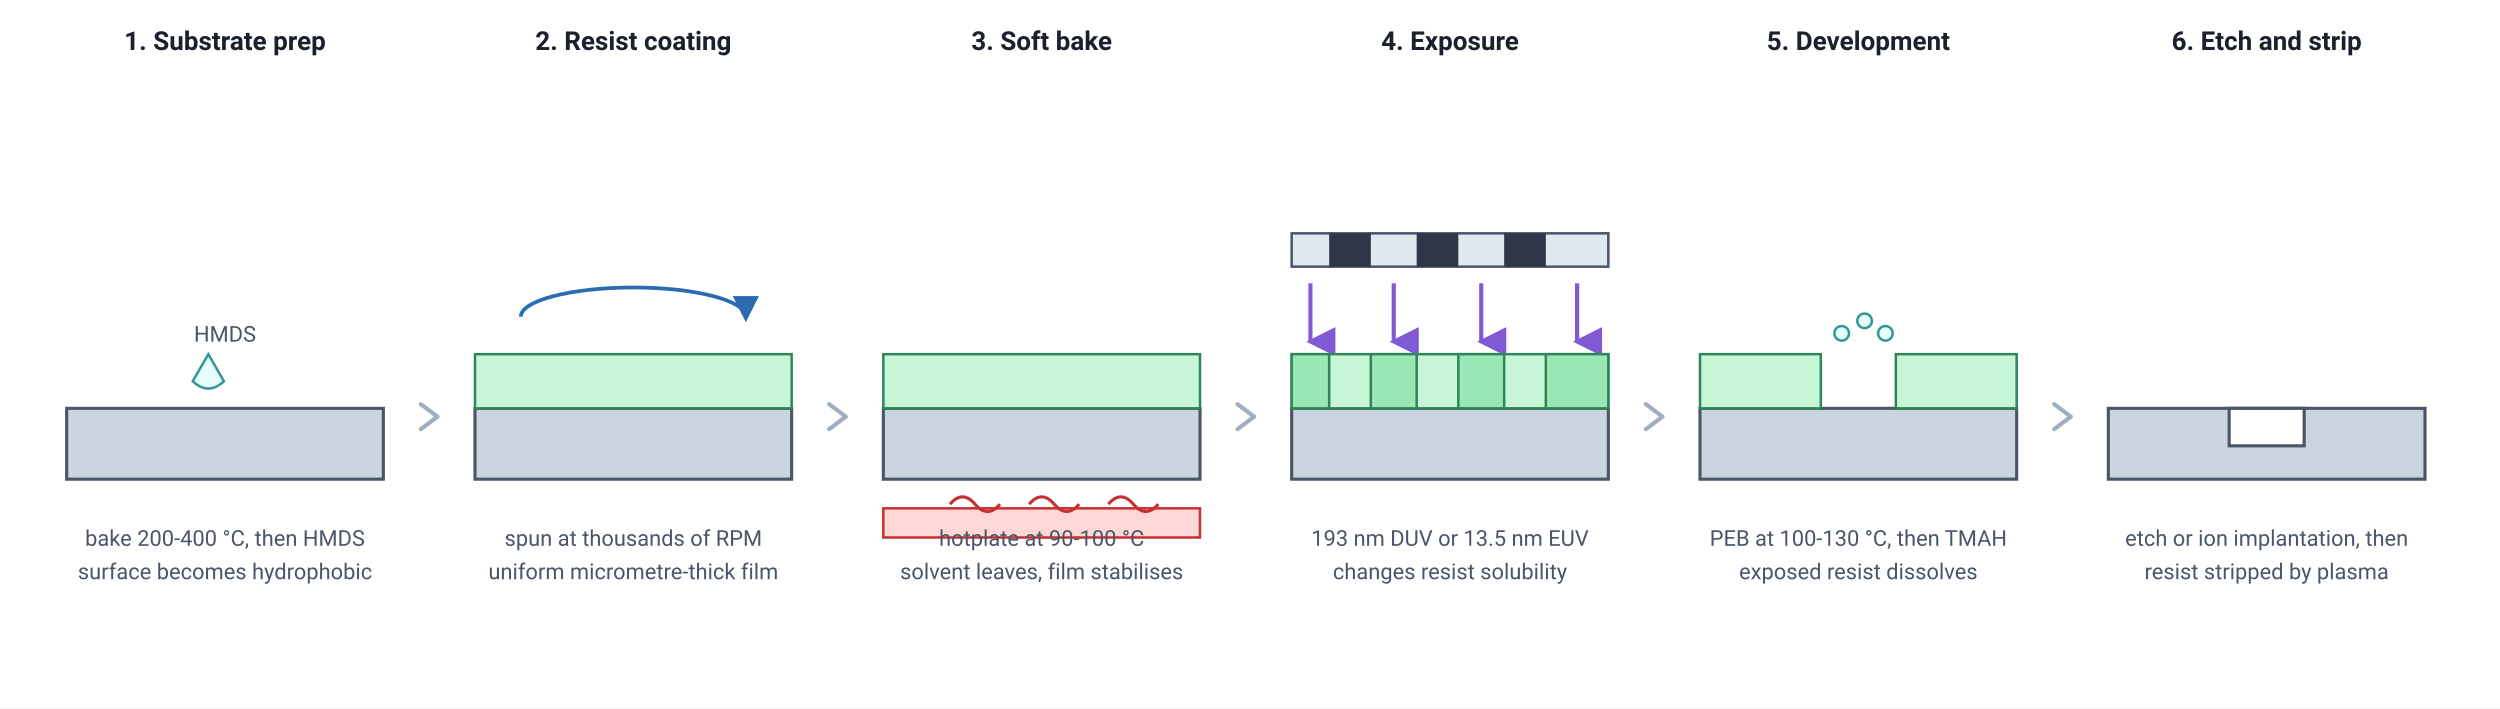
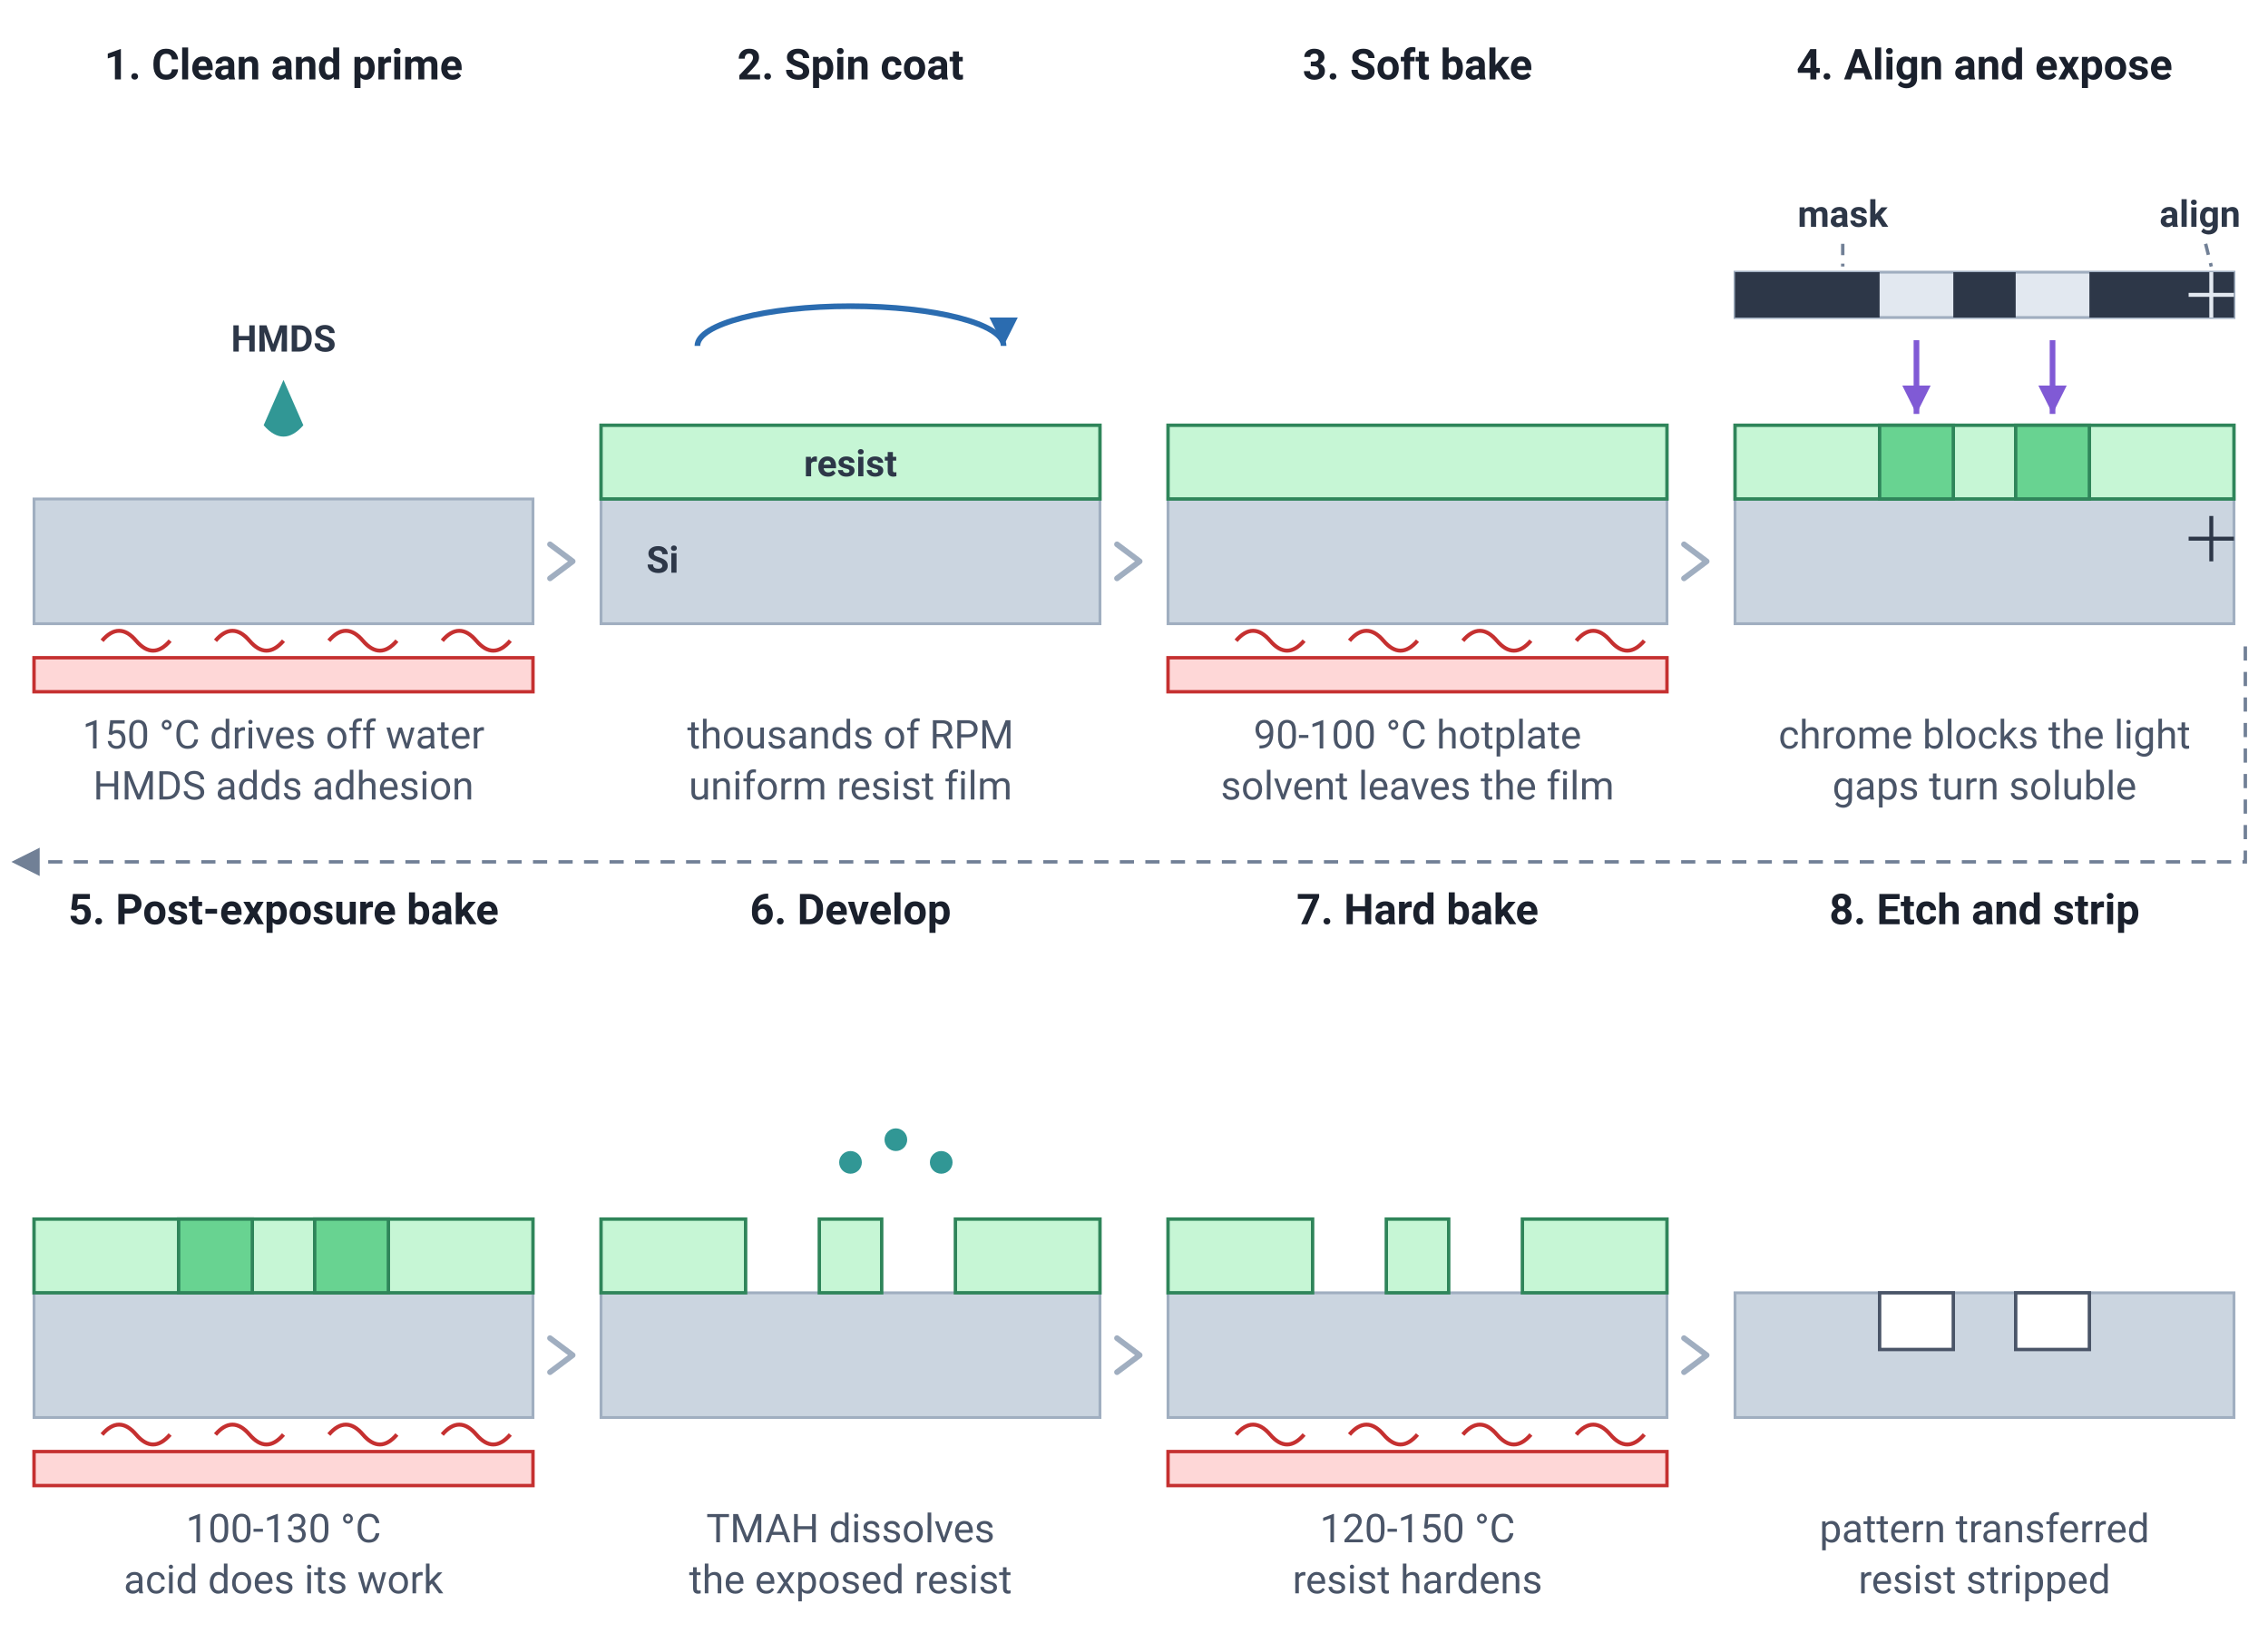
- <svg xmlns="http://www.w3.org/2000/svg" width="1200" height="340" viewBox="0 0 1200 340" role="img">
-   <rect width="1200" height="340" fill="#ffffff" />
+ <svg xmlns="http://www.w3.org/2000/svg" width="800" height="576" viewBox="0 0 800 576" role="img">
+   <rect width="800" height="576" fill="#ffffff" />
  <defs>
-     <marker id="lithArrow" markerWidth="7" markerHeight="7" refX="3.5" refY="6" orient="auto">
-       <path d="M0,0 L7,0 L3.5,7 z" fill="#805ad5" />
+     <marker id="ltArrow" markerUnits="userSpaceOnUse" markerWidth="10" markerHeight="10" refX="10" refY="5" orient="auto-start-reverse">
+       <path d="M 0 0 L 10 5 L 0 10 z" fill="#805ad5" />
    </marker>
-     <marker id="lithSpin" markerWidth="7" markerHeight="7" refX="5.5" refY="3.5" orient="auto">
-       <path d="M0,0 L7,3.5 L0,7 z" fill="#2b6cb0" />
+     <marker id="spArrow" markerUnits="userSpaceOnUse" markerWidth="10" markerHeight="10" refX="10" refY="5" orient="auto-start-reverse">
+       <path d="M 0 0 L 10 5 L 0 10 z" fill="#2b6cb0" />
+     </marker>
+     <marker id="wrArrow" markerUnits="userSpaceOnUse" markerWidth="10" markerHeight="10" refX="10" refY="5" orient="auto-start-reverse">
+       <path d="M 0 0 L 10 5 L 0 10 z" fill="#718096" />
    </marker>
  </defs>
  <style>
-     .t { font: 600 12.5px system-ui, -apple-system, "Segoe UI", Roboto, sans-serif; fill: #1a202c; }
-     .s { font: 10.5px system-ui, -apple-system, "Segoe UI", Roboto, sans-serif; fill: #4a5568; }
-     .note { font: 11.5px system-ui, -apple-system, "Segoe UI", Roboto, sans-serif; fill: #4a5568; }
-     .wafer { fill: #cbd5e0; stroke: #4a5568; stroke-width: 1.5; }
-     .resist { fill: #c6f6d5; stroke: #2f855a; stroke-width: 1.2; }
-     .exposed { fill: #9ae6b4; stroke: #2f855a; stroke-width: 1.2; }
-     .mask { fill: #e2e8f0; stroke: #4a5568; stroke-width: 1.2; }
-     .chrome { fill: #2d3748; }
-     .hot { fill: #fed7d7; stroke: #c53030; stroke-width: 1.2; }
-     .gap { fill: #ffffff; stroke: #4a5568; stroke-width: 1.5; }
-     .drop { fill: #e6fffa; stroke: #319795; stroke-width: 1.2; }
-     .light { stroke: #805ad5; stroke-width: 2; fill: none; }
-     .spin { stroke: #2b6cb0; stroke-width: 1.8; fill: none; }
-     .wavy { stroke: #c53030; stroke-width: 1.5; fill: none; }
-     .chev { stroke: #a0aec0; stroke-width: 2; fill: none; stroke-linecap: round; stroke-linejoin: round; }
+     .t    { font: 600 15px system-ui, -apple-system, "Segoe UI", Roboto, sans-serif; fill: #1a202c; }
+     .a    { font: 14px system-ui, -apple-system, "Segoe UI", Roboto, sans-serif; fill: #4a5568; }
+     .lbl  { font: 600 13px system-ui, -apple-system, "Segoe UI", Roboto, sans-serif; fill: #2d3748; }
+     .si   { fill: #cbd5e0; stroke: #a0aec0; stroke-width: 1; }
+     .res  { fill: #c6f6d5; stroke: #2f855a; stroke-width: 1.2; }
+     .exp  { fill: #68d391; stroke: #2f855a; stroke-width: 1.2; }
+     .hp   { fill: #fed7d7; stroke: #c53030; stroke-width: 1.2; }
+     .heat { stroke: #c53030; stroke-width: 1.4; fill: none; }
+     .qz   { fill: #e2e8f0; stroke: #a0aec0; stroke-width: 1; }
+     .cr   { fill: #2d3748; }
+     .trench { fill: #ffffff; stroke: #4a5568; stroke-width: 1.2; }
+     .drop { fill: #319795; }
+     .light { stroke: #805ad5; stroke-width: 2; fill: none; marker-end: url(#ltArrow); }
+     .spin  { stroke: #2b6cb0; stroke-width: 2; fill: none; marker-end: url(#spArrow); }
+     .wrap  { stroke: #718096; stroke-width: 1.2; fill: none; stroke-dasharray: 5 4; marker-end: url(#wrArrow); }
+     .chev  { stroke: #a0aec0; stroke-width: 2; fill: none; stroke-linecap: round; stroke-linejoin: round; }
+     .lead  { stroke: #718096; stroke-width: 1.2; fill: none; stroke-dasharray: 4 3; }
+     .mark  { stroke: #2d3748; stroke-width: 1.4; fill: none; }
+     .markq { stroke: #e2e8f0; stroke-width: 1.4; fill: none; }
  </style>
-   <text class="t" x="108" y="24" text-anchor="middle">1. Substrate prep</text>
-   <text class="s" x="108" y="164" text-anchor="middle">HMDS</text>
-   <rect class="wafer" x="32" y="196" width="152" height="34" />
-   <path class="drop" d="M100,170 L107.5,183 Q100,190 92.5,183 Z" />
-   <text class="s" x="108" y="262" text-anchor="middle">bake 200-400 °C, then HMDS</text>
-   <text class="s" x="108" y="278" text-anchor="middle">surface becomes hydrophobic</text>
-   <text class="t" x="304" y="24" text-anchor="middle">2. Resist coating</text>
-   <rect class="wafer" x="228" y="196" width="152" height="34" />
-   <rect class="resist" x="228" y="170" width="152" height="26" />
-   <path class="spin" d="M250,152 A 54,14 0 0 1 358,152" marker-end="url(#lithSpin)" />
-   <text class="s" x="304" y="262" text-anchor="middle">spun at thousands of RPM</text>
-   <text class="s" x="304" y="278" text-anchor="middle">uniform micrometre-thick film</text>
-   <text class="t" x="500" y="24" text-anchor="middle">3. Soft bake</text>
-   <rect class="wafer" x="424" y="196" width="152" height="34" />
-   <rect class="resist" x="424" y="170" width="152" height="26" />
-   <rect class="hot" x="424" y="244" width="152" height="14" />
-   <path class="wavy" d="M456,242 q 6,-7 12,0 q 6,7 12,0" />
-   <path class="wavy" d="M494,242 q 6,-7 12,0 q 6,7 12,0" />
-   <path class="wavy" d="M532,242 q 6,-7 12,0 q 6,7 12,0" />
-   <text class="s" x="500" y="262" text-anchor="middle">hotplate at 90-100 °C</text>
-   <text class="s" x="500" y="278" text-anchor="middle">solvent leaves, film stabilises</text>
-   <text class="t" x="696" y="24" text-anchor="middle">4. Exposure</text>
-   <rect class="mask" x="620" y="112" width="152" height="16" />
-   <rect class="chrome" x="638" y="112" width="20" height="16" />
-   <rect class="chrome" x="680" y="112" width="20" height="16" />
-   <rect class="chrome" x="722" y="112" width="20" height="16" />
-   <path class="light" d="M629,136 L629,164" marker-end="url(#lithArrow)" />
-   <path class="light" d="M669,136 L669,164" marker-end="url(#lithArrow)" />
-   <path class="light" d="M711,136 L711,164" marker-end="url(#lithArrow)" />
-   <path class="light" d="M757,136 L757,164" marker-end="url(#lithArrow)" />
-   <rect class="wafer" x="620" y="196" width="152" height="34" />
-   <rect class="resist" x="620" y="170" width="152" height="26" />
-   <rect class="exposed" x="620" y="170" width="18" height="26" />
-   <rect class="exposed" x="658" y="170" width="22" height="26" />
-   <rect class="exposed" x="700" y="170" width="22" height="26" />
-   <rect class="exposed" x="742" y="170" width="30" height="26" />
-   <text class="s" x="696" y="262" text-anchor="middle">193 nm DUV or 13.5 nm EUV</text>
-   <text class="s" x="696" y="278" text-anchor="middle">changes resist solubility</text>
-   <text class="t" x="892" y="24" text-anchor="middle">5. Development</text>
-   <rect class="wafer" x="816" y="196" width="152" height="34" />
-   <rect class="resist" x="816" y="170" width="58" height="26" />
-   <rect class="resist" x="910" y="170" width="58" height="26" />
-   <circle class="drop" cx="884" cy="160" r="3.5" />
-   <circle class="drop" cx="895" cy="154" r="3.5" />
-   <circle class="drop" cx="905" cy="160" r="3.5" />
-   <text class="s" x="892" y="262" text-anchor="middle">PEB at 100-130 °C, then TMAH</text>
-   <text class="s" x="892" y="278" text-anchor="middle">exposed resist dissolves</text>
-   <text class="t" x="1088" y="24" text-anchor="middle">6. Etch and strip</text>
-   <rect class="wafer" x="1012" y="196" width="152" height="34" />
-   <rect class="gap" x="1070" y="196" width="36" height="18" />
-   <text class="s" x="1088" y="262" text-anchor="middle">etch or ion implantation, then</text>
-   <text class="s" x="1088" y="278" text-anchor="middle">resist stripped by plasma</text>
-   <path class="chev" d="M202,194 L210,200 L202,206" />
-   <path class="chev" d="M398,194 L406,200 L398,206" />
-   <path class="chev" d="M594,194 L602,200 L594,206" />
-   <path class="chev" d="M790,194 L798,200 L790,206" />
-   <path class="chev" d="M986,194 L994,200 L986,206" />
+   <text class="t" x="100" y="28" text-anchor="middle">1. Clean and prime</text>
+   <text class="lbl" x="100" y="124" text-anchor="middle">HMDS</text>
+   <path class="drop" d="M 100,134 L 107,150 Q 100,158 93,150 Z" />
+   <rect class="si" x="12" y="176" width="176" height="44" />
+   <rect class="hp" x="12" y="232" width="176" height="12" />
+   <path class="heat" d="M 36,226 q 6,-7 12,0 q 6,7 12,0" />
+   <path class="heat" d="M 76,226 q 6,-7 12,0 q 6,7 12,0" />
+   <path class="heat" d="M 116,226 q 6,-7 12,0 q 6,7 12,0" />
+   <path class="heat" d="M 156,226 q 6,-7 12,0 q 6,7 12,0" />
+   <text class="a" x="100" y="264" text-anchor="middle">150 °C drives off water</text>
+   <text class="a" x="100" y="282" text-anchor="middle">HMDS adds adhesion</text>
+   <text class="t" x="300" y="28" text-anchor="middle">2. Spin coat</text>
+   <path class="spin" d="M 246,122 A 54,14 0 0 1 354,122" />
+   <rect class="si" x="212" y="176" width="176" height="44" />
+   <rect class="res" x="212" y="150" width="176" height="26" />
+   <text class="lbl" x="228" y="202">Si</text>
+   <text class="lbl" x="300" y="168" text-anchor="middle">resist</text>
+   <text class="a" x="300" y="264" text-anchor="middle">thousands of RPM</text>
+   <text class="a" x="300" y="282" text-anchor="middle">uniform resist film</text>
+   <text class="t" x="500" y="28" text-anchor="middle">3. Soft bake</text>
+   <rect class="si" x="412" y="176" width="176" height="44" />
+   <rect class="res" x="412" y="150" width="176" height="26" />
+   <rect class="hp" x="412" y="232" width="176" height="12" />
+   <path class="heat" d="M 436,226 q 6,-7 12,0 q 6,7 12,0" />
+   <path class="heat" d="M 476,226 q 6,-7 12,0 q 6,7 12,0" />
+   <path class="heat" d="M 516,226 q 6,-7 12,0 q 6,7 12,0" />
+   <path class="heat" d="M 556,226 q 6,-7 12,0 q 6,7 12,0" />
+   <text class="a" x="500" y="264" text-anchor="middle">90-100 °C hotplate</text>
+   <text class="a" x="500" y="282" text-anchor="middle">solvent leaves the film</text>
+   <text class="t" x="700" y="28" text-anchor="middle">4. Align and expose</text>
+   <text class="lbl" x="650" y="80" text-anchor="middle">mask</text>
+   <path class="lead" d="M 650,86 L 650,94" />
+   <text class="lbl" x="776" y="80" text-anchor="middle">align</text>
+   <path class="lead" d="M 778,86 L 780,94" />
+   <rect class="qz" x="612" y="96" width="176" height="16" />
+   <rect class="cr" x="612" y="96" width="51" height="16" />
+   <rect class="cr" x="689" y="96" width="22" height="16" />
+   <rect class="cr" x="737" y="96" width="51" height="16" />
+   <path class="markq" d="M 772,104 L 788,104" />
+   <path class="markq" d="M 780,96 L 780,112" />
+   <path class="light" d="M 676,120 L 676,146" />
+   <path class="light" d="M 724,120 L 724,146" />
+   <rect class="si" x="612" y="176" width="176" height="44" />
+   <rect class="res" x="612" y="150" width="176" height="26" />
+   <rect class="exp" x="663" y="150" width="26" height="26" />
+   <rect class="exp" x="711" y="150" width="26" height="26" />
+   <path class="mark" d="M 772,190 L 788,190" />
+   <path class="mark" d="M 780,182 L 780,198" />
+   <text class="a" x="700" y="264" text-anchor="middle">chrome blocks the light</text>
+   <text class="a" x="700" y="282" text-anchor="middle">gaps turn soluble</text>
+   <path class="wrap" d="M 792,228 L 792,304 L 4,304" />
+   <text class="t" x="100" y="326" text-anchor="middle">5. Post-exposure bake</text>
+   <rect class="si" x="12" y="456" width="176" height="44" />
+   <rect class="res" x="12" y="430" width="176" height="26" />
+   <rect class="exp" x="63" y="430" width="26" height="26" />
+   <rect class="exp" x="111" y="430" width="26" height="26" />
+   <rect class="hp" x="12" y="512" width="176" height="12" />
+   <path class="heat" d="M 36,506 q 6,-7 12,0 q 6,7 12,0" />
+   <path class="heat" d="M 76,506 q 6,-7 12,0 q 6,7 12,0" />
+   <path class="heat" d="M 116,506 q 6,-7 12,0 q 6,7 12,0" />
+   <path class="heat" d="M 156,506 q 6,-7 12,0 q 6,7 12,0" />
+   <text class="a" x="100" y="544" text-anchor="middle">100-130 °C</text>
+   <text class="a" x="100" y="562" text-anchor="middle">acid does its work</text>
+   <text class="t" x="300" y="326" text-anchor="middle">6. Develop</text>
+   <rect class="si" x="212" y="456" width="176" height="44" />
+   <rect class="res" x="212" y="430" width="51" height="26" />
+   <rect class="res" x="289" y="430" width="22" height="26" />
+   <rect class="res" x="337" y="430" width="51" height="26" />
+   <circle class="drop" cx="300" cy="410" r="4" />
+   <circle class="drop" cx="316" cy="402" r="4" />
+   <circle class="drop" cx="332" cy="410" r="4" />
+   <text class="a" x="300" y="544" text-anchor="middle">TMAH dissolves</text>
+   <text class="a" x="300" y="562" text-anchor="middle">the exposed resist</text>
+   <text class="t" x="500" y="326" text-anchor="middle">7. Hard bake</text>
+   <rect class="si" x="412" y="456" width="176" height="44" />
+   <rect class="res" x="412" y="430" width="51" height="26" />
+   <rect class="res" x="489" y="430" width="22" height="26" />
+   <rect class="res" x="537" y="430" width="51" height="26" />
+   <rect class="hp" x="412" y="512" width="176" height="12" />
+   <path class="heat" d="M 436,506 q 6,-7 12,0 q 6,7 12,0" />
+   <path class="heat" d="M 476,506 q 6,-7 12,0 q 6,7 12,0" />
+   <path class="heat" d="M 516,506 q 6,-7 12,0 q 6,7 12,0" />
+   <path class="heat" d="M 556,506 q 6,-7 12,0 q 6,7 12,0" />
+   <text class="a" x="500" y="544" text-anchor="middle">120-150 °C</text>
+   <text class="a" x="500" y="562" text-anchor="middle">resist hardens</text>
+   <text class="t" x="700" y="326" text-anchor="middle">8. Etch and strip</text>
+   <rect class="si" x="612" y="456" width="176" height="44" />
+   <rect class="trench" x="663" y="456" width="26" height="20" />
+   <rect class="trench" x="711" y="456" width="26" height="20" />
+   <text class="a" x="700" y="544" text-anchor="middle">pattern transferred</text>
+   <text class="a" x="700" y="562" text-anchor="middle">resist stripped</text>
+   <path class="chev" d="M 194,192 L 202,198 L 194,204" />
+   <path class="chev" d="M 394,192 L 402,198 L 394,204" />
+   <path class="chev" d="M 594,192 L 602,198 L 594,204" />
+   <path class="chev" d="M 194,472 L 202,478 L 194,484" />
+   <path class="chev" d="M 394,472 L 402,478 L 394,484" />
+   <path class="chev" d="M 594,472 L 602,478 L 594,484" />
</svg>
